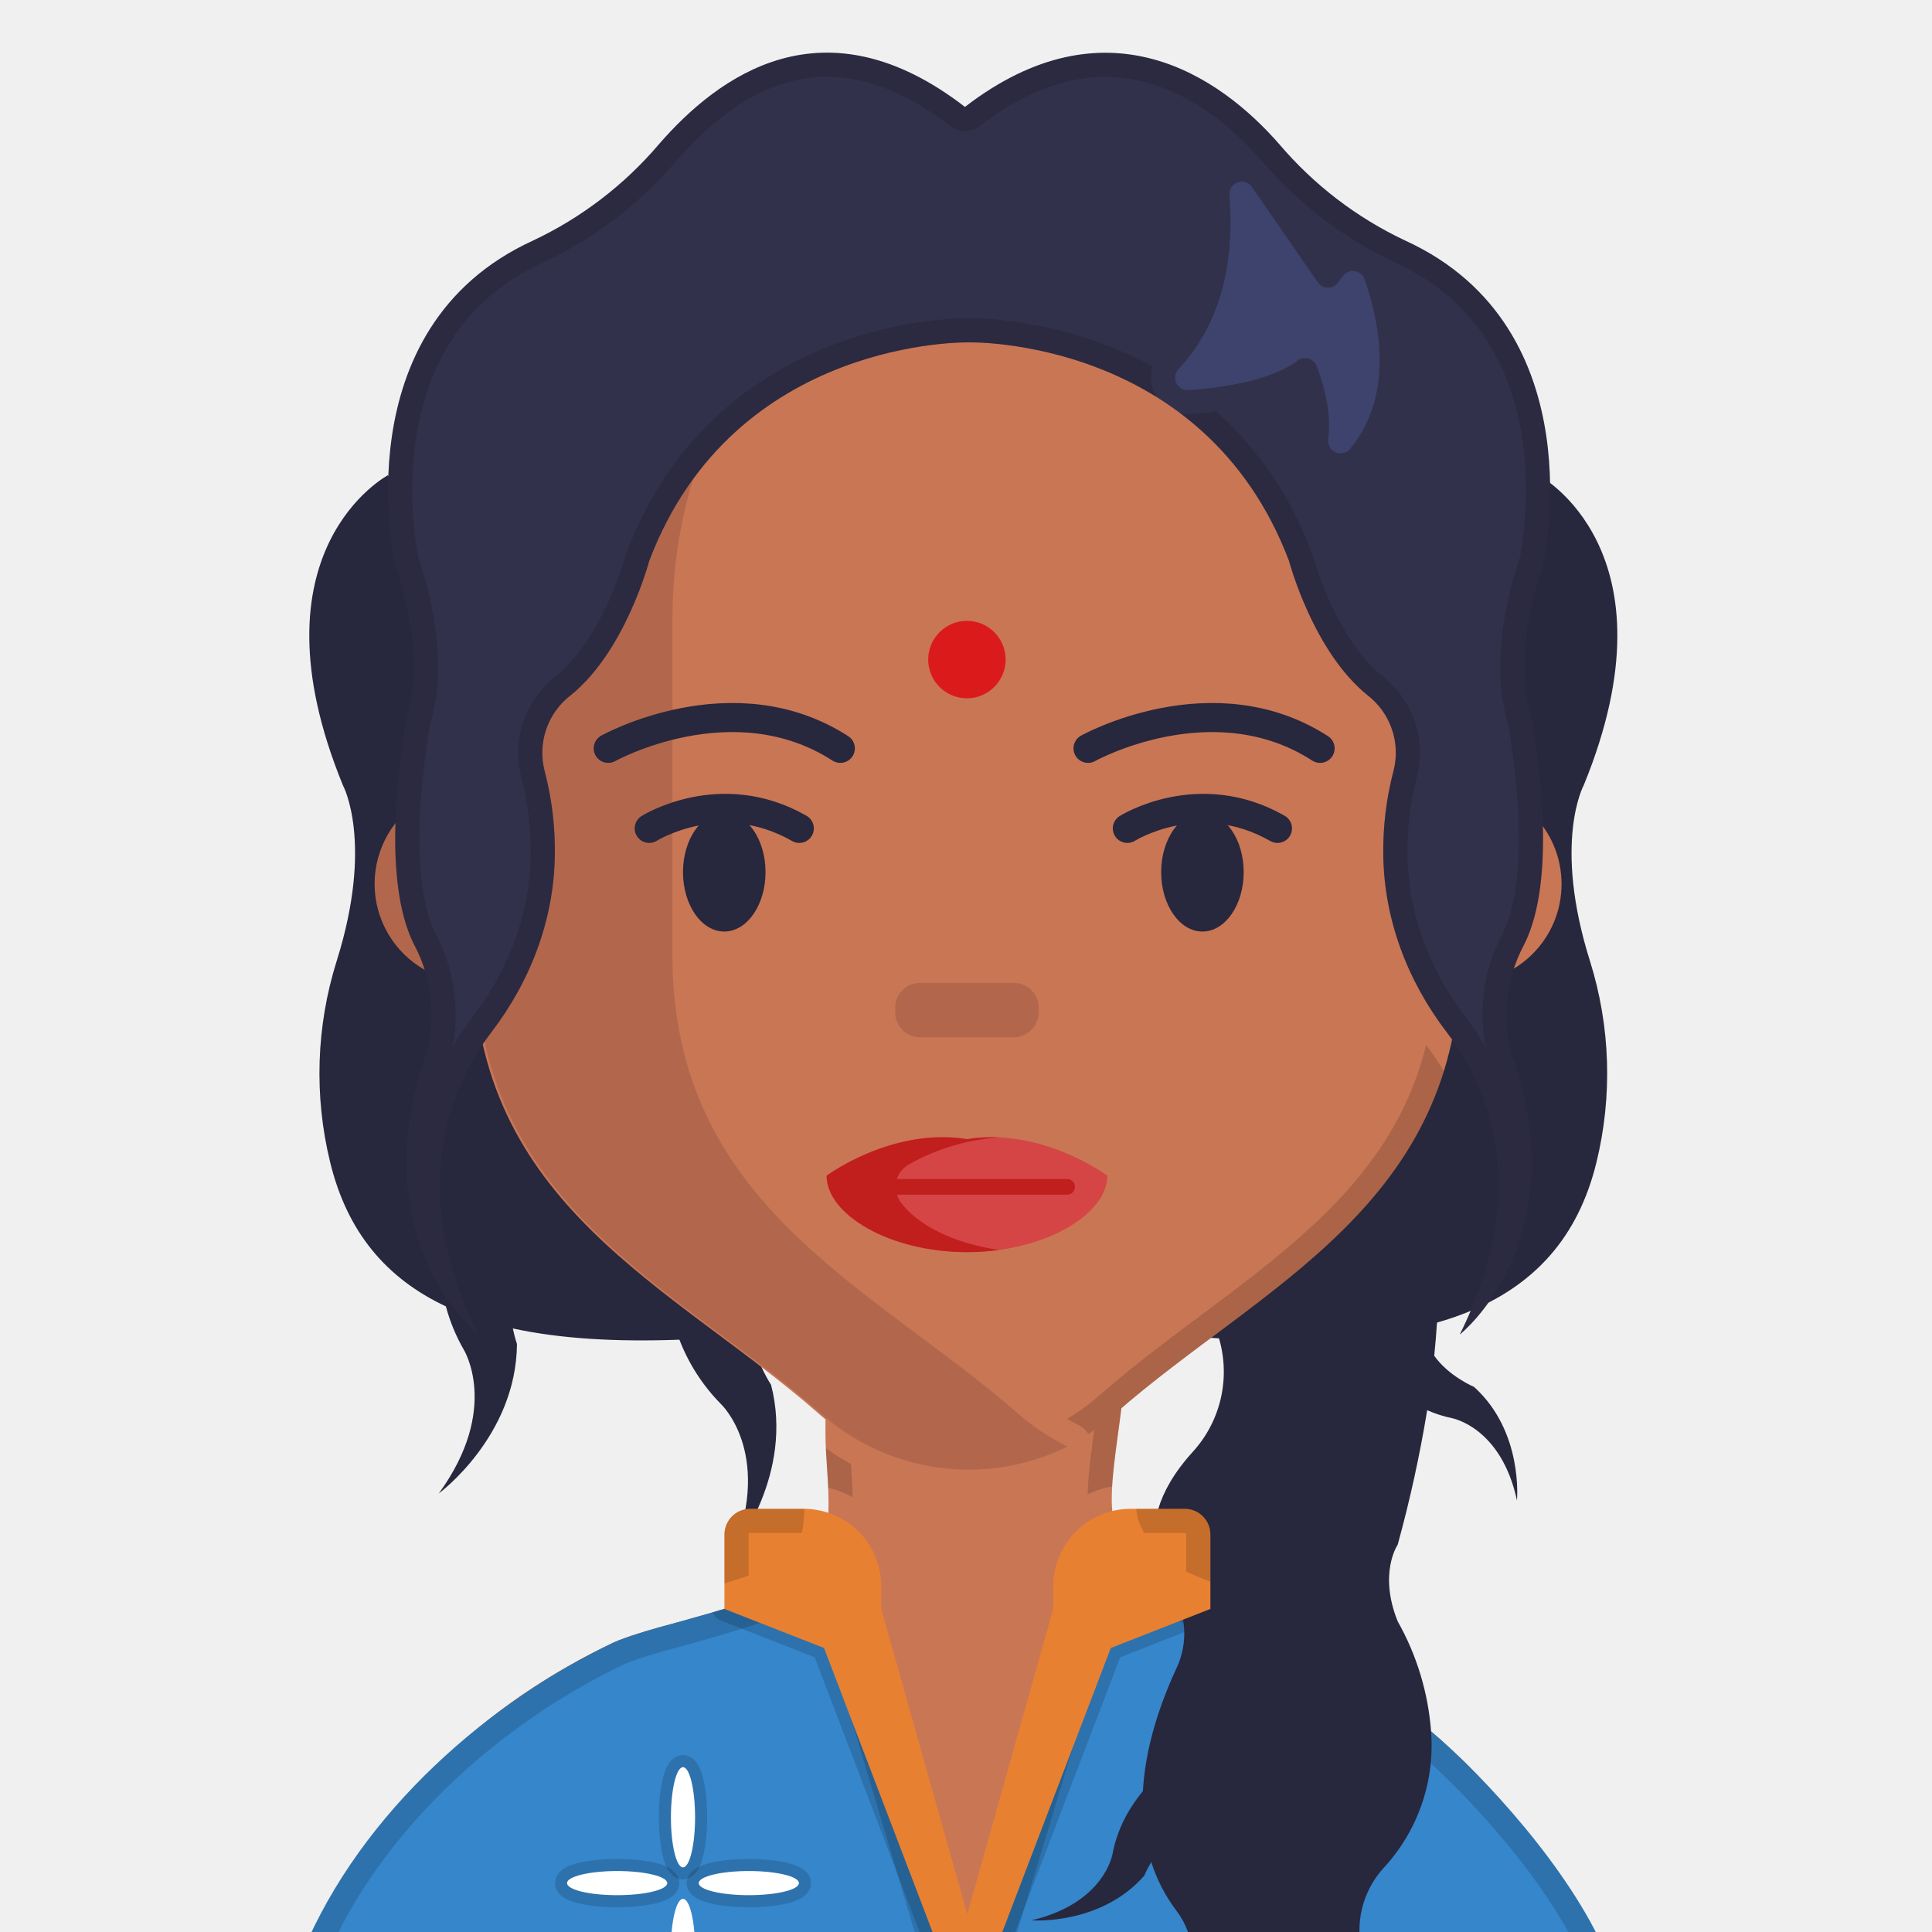
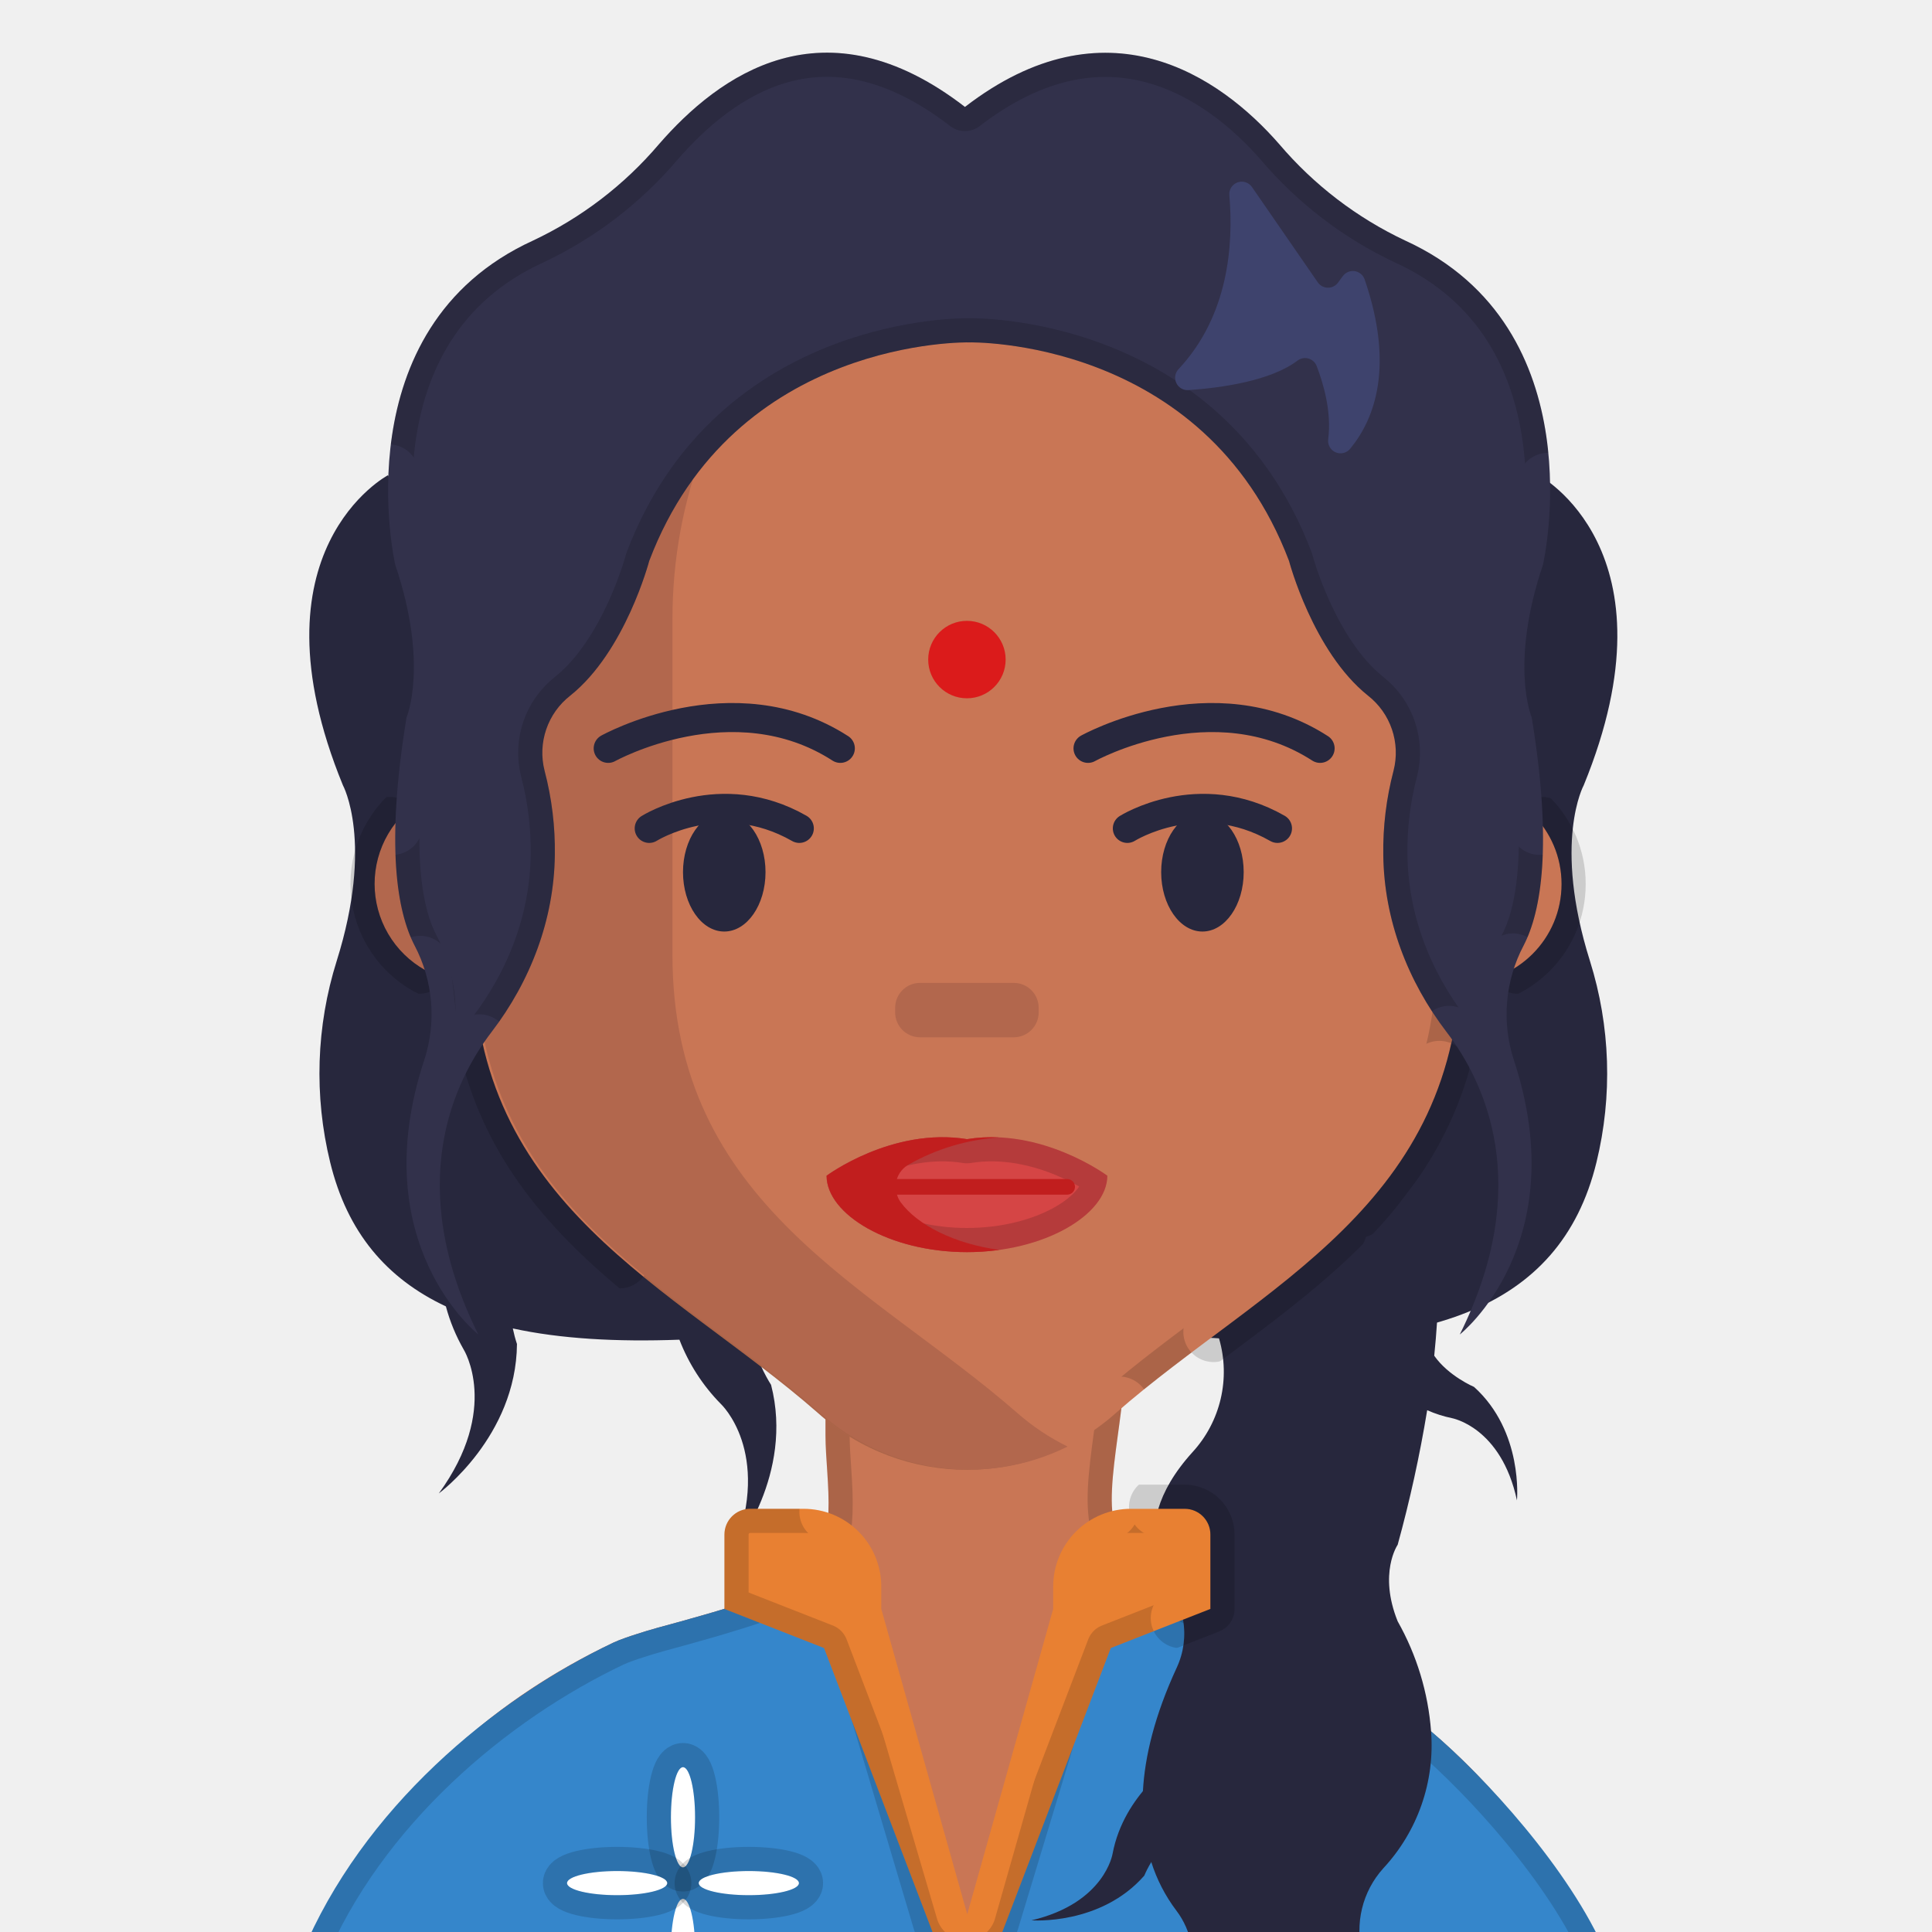
<svg xmlns="http://www.w3.org/2000/svg" id="Layer_1" viewBox="0 0 160 160">
+   <style>.abl{fill:none;stroke:#000;stroke-opacity:0.15;stroke-width:4;stroke-linejoin:round}.abc,.abk{fill:none;stroke:#000;stroke-width:5;stroke-linecap:round;stroke-linejoin:round}.abk{stroke:#fff}</style>
  <defs>
    <style>.cls-1{fill:#a05a47;}.cls-2{fill:#db1b1b;}.cls-3{fill:none;stroke:#27273d;stroke-linecap:round;stroke-width:2.406px;}.cls-4{fill:#c11e1e;}.cls-5{fill:#32314b;}.cls-6{fill:#c97655;}.cls-7{fill:#d54545;}.cls-8{fill:#3e436d;}.cls-9{fill:#b2674d;}.cls-10{fill:#fff;}.cls-11{fill:#3586cb;}.cls-12{fill:#e88032;}.cls-13{fill:#27273d;}</style>
  </defs>
  <g id="Avatars">
    <g id="Artboard">
      <g id="Women">
        <g id="Avatar-Users2_12">
          <g id="Icons">
            <g fill="#c97655">
              <path d="M129.593,156.494c-.261.182-.522.344-.784.533-.894.594-1.798,1.173-2.712,1.739-7.968,4.909-16.672,8.507-25.781,10.656-1.079.259-2.168.495-3.266.708l-.519.1c-21.891,4.166-44.547-.105-63.418-11.956-.976-.616-1.939-1.252-2.888-1.908-.45-.309-.901-.622-1.344-.942,4.971-7.968,11.952-14.651,21.9-19.381.326-.15.66-.283,1-.399.285-.103.598-.21.935-.313,1.031-.344,2.32-.688,3.688-1.059,1.155-.327,2.379-.663,3.565-1.031h0c1.21-.361,2.386-.739,3.438-1.131.289-.11.574-.22.849-.344,1.303-.529,2.327-1.097,2.839-1.681,1.083-1.258,1.44-2.97,1.509-4.812.086-2.169-.241-4.503-.241-6.438v-1.454h0c-.131-8.315-1.244-5.816,5.211-7.982.24-.069.484-.117.732-.144h0c3.475-.519,16.383-1.169,17.789.144,1.292,1.203,1.158,4.073.773,7.219l-.021.182c-.364,2.949-.932,6.115-.736,8.339.034.518.14,1.028.316,1.516.783,2.185,2.366,3.992,4.431,5.053l.316.165c.076.038.151.079.23.113.923.436,1.87.819,2.836,1.148h0c1.093.392,2.258.787,3.468,1.265.571.223,1.141.467,1.719.739l.206.096c.866.406,1.708.825,2.527,1.258,3.697,1.909,7.17,4.224,10.354,6.902,4.392,3.721,8.135,8.147,11.076,13.097Z" id="ab0" />
            </g>
-             <mask id="am0" maskUnits="userSpaceOnUse" x="0" y="0" width="160" height="160">
-               <use href="#ab0" fill="#fff" />
-               <use href="#ab23" fill="#000" stroke="#000" stroke-width="4" stroke-linejoin="round" />
-               <use href="#ab7" fill="#000" stroke="#000" stroke-width="4" stroke-linejoin="round" />
-               <use href="#ab21" fill="#000" stroke="#000" stroke-width="4" stroke-linejoin="round" />
-             </mask>
-             <use href="#ab0" fill="none" stroke="#000" stroke-opacity="0.15" stroke-width="4" stroke-linejoin="round" mask="url(#am0)" />
-             <mask id="ao24_0" maskUnits="userSpaceOnUse" x="0" y="0" width="160" height="160">
+             <mask id="am0" maskUnits="userSpaceOnUse" x="-40" y="-40" width="240" height="240">
              <use href="#ab0" fill="#fff" />
            </mask>
-             <use href="#ab24" fill="none" stroke="#000" stroke-opacity="0.15" stroke-width="2" stroke-linejoin="round" mask="url(#ao24_0)" />
-             <mask id="ao26_0" maskUnits="userSpaceOnUse" x="0" y="0" width="160" height="160">
-               <use href="#ab0" fill="#fff" />
-             </mask>
-             <use href="#ab26" fill="none" stroke="#000" stroke-opacity="0.15" stroke-width="2" stroke-linejoin="round" mask="url(#ao26_0)" />
-             <mask id="ao27_0" maskUnits="userSpaceOnUse" x="0" y="0" width="160" height="160">
-               <use href="#ab0" fill="#fff" />
-             </mask>
-             <use href="#ab27" fill="none" stroke="#000" stroke-opacity="0.15" stroke-width="2" stroke-linejoin="round" mask="url(#ao27_0)" />
+             <use class="abl" href="#ab0" mask="url(#am0)" />
            <g fill="#3586cb">
              <path d="M133,161.794c-.261.182-3.739,4.811-4,5-.894.594-4.086-.566-5,0-7.968,4.909-14.576.479-23.684,2.628-1.079.259-2.168.495-3.266.708l-.519.1c-21.891,4.166-42.659,7.414-61.531-4.436-.976-.616-3.051,1.655-4,1-.45-.309-5.557-4.68-6-5,5-12,15.833-21.02,25.781-25.75.326-.15.66-.283,1-.399.285-.103.598-.21.935-.313,1.031-.344,2.32-.688,3.688-1.059,1.155-.327,2.379-.663,3.565-1.031,1.21-.361,2.386-.739,3.438-1.131.289-.11.574-.22.849-.344l5.672,1.657,7.666,25.761c.317,1.06,1.292,1.786,2.398,1.786s2.081-.726,2.398-1.786l7.707-25.465,6.765-2.025.316.165c.076.038.151.079.23.113.923.436,1.87.819,2.836,1.148,1.093.392,2.258.787,3.468,1.265.571.223,1.141.467,1.719.739l.206.096c.866.406,1.708.825,2.527,1.258,3.697,1.909,7.17,4.224,10.354,6.902,4.394,3.726,11.483,11.411,14.483,18.411Z" id="ab1" />
            </g>
-             <mask id="am1" maskUnits="userSpaceOnUse" x="0" y="0" width="160" height="160">
+             <mask id="am1" maskUnits="userSpaceOnUse" x="-40" y="-40" width="240" height="240">
              <use href="#ab1" fill="#fff" />
            </mask>
-             <use href="#ab1" fill="none" stroke="#000" stroke-opacity="0.15" stroke-width="4" stroke-linejoin="round" mask="url(#am1)" />
-             <mask id="ao23_1" maskUnits="userSpaceOnUse" x="0" y="0" width="160" height="160">
-               <use href="#ab1" fill="#fff" />
-             </mask>
-             <use href="#ab23" fill="none" stroke="#000" stroke-opacity="0.15" stroke-width="2" stroke-linejoin="round" mask="url(#ao23_1)" />
-             <mask id="ao24_1" maskUnits="userSpaceOnUse" x="0" y="0" width="160" height="160">
-               <use href="#ab1" fill="#fff" />
-             </mask>
-             <use href="#ab24" fill="none" stroke="#000" stroke-opacity="0.15" stroke-width="2" stroke-linejoin="round" mask="url(#ao24_1)" />
-             <mask id="ao26_1" maskUnits="userSpaceOnUse" x="0" y="0" width="160" height="160">
-               <use href="#ab1" fill="#fff" />
-             </mask>
-             <use href="#ab26" fill="none" stroke="#000" stroke-opacity="0.15" stroke-width="2" stroke-linejoin="round" mask="url(#ao26_1)" />
-             <mask id="ao27_1" maskUnits="userSpaceOnUse" x="0" y="0" width="160" height="160">
-               <use href="#ab1" fill="#fff" />
-             </mask>
-             <use href="#ab27" fill="none" stroke="#000" stroke-opacity="0.15" stroke-width="2" stroke-linejoin="round" mask="url(#ao27_1)" />
+             <use class="abl" href="#ab1" mask="url(#am1)" />
            <path id="Path-3" class="cls-13" d="M64.586,104.182h-1.193l-31.257-64.831s-11.722,6.188-3.737,25.682c0,0,2.578,4.702-.516,14.551-1.699,5.404-1.886,11.17-.54,16.672,1.416,5.813,4.672,9.625,9.584,11.935.335,1.25.831,2.452,1.475,3.575,0,0,3.056,4.888-2.062,11.914,0,0,6.411-4.716,6.473-12.375-.14-.423-.254-.853-.344-1.289,3.932.856,8.549,1.124,13.798.932.767,1.993,1.938,3.807,3.438,5.328,0,0,4.211,3.932,1.086,12.031,0,0,4.981-6.208,3.066-13.619.017.01-4.627-6.916.729-10.505Z" />
            <path id="Path-4" class="cls-13" d="M125.629,124.257c-1.317-6.112-5.411-6.817-5.411-6.817-.696-.146-1.375-.365-2.025-.653-.617,3.755-1.433,7.475-2.444,11.144,0,0-1.609,2.341,0,6.339,1.583,2.802,2.528,5.918,2.767,9.127.32,4.161-1.114,8.265-3.953,11.323-1.746,1.929-2.394,4.613-1.719,7.126.281,1.125.429,2.278.44,3.438-4.22,1.725-8.567,3.118-13.004,4.166-1.079.259-2.168.495-3.266.708.377-2.028.867-4.033,1.468-6.005.619-2.03.225-4.233-1.059-5.923-.92-1.217-1.625-2.583-2.083-4.039-.586-1.896-.819-3.884-.688-5.864h0c.155-2.836.952-6.225,2.805-10.23.572-1.233.754-2.611.519-3.95h0c-.132-.794-.41-1.558-.818-2.252-.062-.118-.131-.233-.206-.344-1.329-1.922-1.709-4.346-1.031-6.583.43-1.444,1.31-3.022,2.839-4.709,2.325-2.533,3.159-6.096,2.2-9.398h0c-.031-.11-.069-.22-.107-.344,0-.038-.021-.072-.034-.113v-.027l-1.227-3.523,8.295-8.298,7.862-7.886s.801.959,1.622,3.207l.072.199c.872,2.592,1.398,5.287,1.564,8.016.172,2.475.172,4.96,0,7.435-.055.877-.134,1.791-.23,2.75,1.186,1.691,3.297,2.582,3.297,2.582,4.101,3.695,3.554,9.398,3.554,9.398Z" />
            <path id="Path-5" class="cls-13" d="M97.383,145.834s-4.293,2.685-5.242,7.673c0,0-.632,4.097-6.72,5.527,0,0,5.713.443,9.343-3.702,0,0,2.234-5.569,6.531-3.843l-3.912-5.655Z" />
            <path id="Path-6" class="cls-13" d="M127.417,39.351s11.725,6.188,3.74,25.682c0,0-2.582,4.702.516,14.551,1.696,5.404,1.883,11.169.54,16.672-3.039,12.447-14.496,15.792-32.632,14.496l-3.424-6.569,31.261-64.831Z" />
            <g fill="#c97655">
              <path d="M120.961,51.268v27.809c0,20.745-16.5,27.387-28.548,37.94-7.027,6.276-17.647,6.276-24.674,0-12.031-10.553-28.548-17.188-28.548-37.94v-28.091c.096-14.513,7.886-27.084,19.25-33.344.368-.206,10.024-4.008,14.97-4.221.488-.028.983-.034,1.478-.034h10.354c8.363.021,16.431,3.095,22.688,8.645.964.835,1.882,1.722,2.75,2.657,6.172,6.702,9.792,15.36,10.227,24.461h0c.038.705.055,1.406.055,2.118Z" id="ab6" />
            </g>
-             <mask id="am6" maskUnits="userSpaceOnUse" x="0" y="0" width="160" height="160">
+             <mask id="am6" maskUnits="userSpaceOnUse" x="-40" y="-40" width="240" height="240">
              <use href="#ab6" fill="#fff" />
-               <use href="#ab7" fill="#000" stroke="#000" stroke-width="4" stroke-linejoin="round" />
-               <use href="#ab8" fill="#000" stroke="#000" stroke-width="4" stroke-linejoin="round" />
-               <use href="#ab12" fill="#000" stroke="#000" stroke-width="4" stroke-linejoin="round" />
-               <use href="#ab17" fill="#000" stroke="#000" stroke-width="4" stroke-linejoin="round" />
-               <use href="#ab19" fill="#000" stroke="#000" stroke-width="4" stroke-linejoin="round" />
-               <use href="#ab20" fill="#000" stroke="#000" stroke-width="4" stroke-linejoin="round" />
-               <use href="#ab21" fill="#000" stroke="#000" stroke-width="4" stroke-linejoin="round" />
-               <use href="#ab22" fill="#000" stroke="#000" stroke-width="4" stroke-linejoin="round" />
+               <polyline class="abc" points="51.3,104.2 42.8,94.3 39.8,86.7" />
+               <polyline class="abc" points="119.2,88.7 117.0,94.2" />
+               <polyline class="abc" points="116.8,94.3 112.5,100.0" />
+               <polyline class="abc" points="110.7,101.8 107.7,104.8" />
+               <polyline class="abc" points="107.5,105.0 100.5,110.3" />
+               <polyline class="abc" points="92.7,116.5 88.3,119.5" />
            </mask>
-             <use href="#ab6" fill="none" stroke="#000" stroke-opacity="0.15" stroke-width="4" stroke-linejoin="round" mask="url(#am6)" />
+             <use class="abl" href="#ab6" mask="url(#am6)" />
+             <mask id="ao6" maskUnits="userSpaceOnUse" x="-40" y="-40" width="240" height="240">
+               <polyline class="abk" points="51.3,104.2 42.8,94.3 39.8,86.7" />
+               <polyline class="abk" points="119.2,88.7 117.0,94.2" />
+               <polyline class="abk" points="116.8,94.3 112.5,100.0" />
+               <polyline class="abk" points="110.7,101.8 107.7,104.8" />
+               <polyline class="abk" points="107.5,105.0 100.5,110.3" />
+               <use href="#ab6" fill="#000" />
+             </mask>
+             <use class="abl" href="#ab6" mask="url(#ao6)" />
            <g fill="#b2674d">
              <path d="M55.69,79.078v-27.813c0-19.855,14.393-36.152,32.725-37.757-.983-.093-1.977-.134-2.984-.134h-10.35c-19.721,0-35.705,16.968-35.705,37.892v13.75c-2.963-.061-5.728,1.486-7.228,4.042-1.5,2.557-1.5,5.725,0,8.281,1.5,2.557,4.264,4.103,7.228,4.042h.079c1.186,18.937,16.888,25.482,28.462,35.623,5.62,5.032,13.736,6.139,20.498,2.795-1.512-.743-2.918-1.683-4.183-2.795-12.035-10.522-28.542-17.181-28.542-37.926Z" id="ab7" />
            </g>
-             <mask id="am7" maskUnits="userSpaceOnUse" x="0" y="0" width="160" height="160">
-               <use href="#ab7" fill="#fff" />
-               <use href="#ab6" fill="#000" stroke="#000" stroke-width="4" stroke-linejoin="round" />
-               <use href="#ab12" fill="#000" stroke="#000" stroke-width="4" stroke-linejoin="round" />
-               <use href="#ab19" fill="#000" stroke="#000" stroke-width="4" stroke-linejoin="round" />
-               <use href="#ab20" fill="#000" stroke="#000" stroke-width="4" stroke-linejoin="round" />
-               <use href="#ab21" fill="#000" stroke="#000" stroke-width="4" stroke-linejoin="round" />
+             <mask id="ao7" maskUnits="userSpaceOnUse" x="-40" y="-40" width="240" height="240">
+               <polyline class="abk" points="34.7,79.8 31.8,77.0 30.8,74.0 31.2,70.7 32.3,68.5" />
+               <use href="#ab7" fill="#000" />
            </mask>
-             <use href="#ab7" fill="none" stroke="#000" stroke-opacity="0.15" stroke-width="4" stroke-linejoin="round" mask="url(#am7)" />
+             <use class="abl" href="#ab7" mask="url(#ao7)" />
            <g fill="#c97655">
              <circle cx="121.14" cy="73.214" r="8.181" id="ab8" />
            </g>
-             <mask id="am8" maskUnits="userSpaceOnUse" x="0" y="0" width="160" height="160">
-               <use href="#ab8" fill="#fff" />
-               <use href="#ab6" fill="#000" stroke="#000" stroke-width="4" stroke-linejoin="round" />
-               <use href="#ab17" fill="#000" stroke="#000" stroke-width="4" stroke-linejoin="round" />
-               <use href="#ab21" fill="#000" stroke="#000" stroke-width="4" stroke-linejoin="round" />
+             <mask id="ao8" maskUnits="userSpaceOnUse" x="-40" y="-40" width="240" height="240">
+               <polyline class="abk" points="127.7,68.5 129.2,71.7 129.2,74.3 127.8,77.7 125.7,79.8" />
+               <use href="#ab8" fill="#000" />
            </mask>
-             <use href="#ab8" fill="none" stroke="#000" stroke-opacity="0.15" stroke-width="4" stroke-linejoin="round" mask="url(#am8)" />
+             <use class="abl" href="#ab8" mask="url(#ao8)" />
            <path id="Path-9" class="cls-3" d="M50.369,61.976s10.313-5.744,19.223,0" />
            <path id="Path-10" class="cls-3" d="M90.106,61.976s10.312-5.744,19.219,0" />
            <ellipse id="Oval-2" class="cls-13" cx="99.58" cy="72.227" rx="3.417" ry="4.919" />
-             <g fill="#b2674d">
-               <rect x="74.132" y="81.398" width="11.887" height="4.507" rx="2.065" ry="2.065" id="ab12" />
-             </g>
+             <rect id="Rectangle" class="cls-9" x="74.132" y="81.398" width="11.887" height="4.507" rx="2.065" ry="2.065" />
            <path id="Path-11" class="cls-3" d="M93.362,68.604s5.906-3.73,12.433,0" />
            <ellipse id="Oval-3" class="cls-13" cx="59.98" cy="72.227" rx="3.417" ry="4.919" />
            <path id="Path-12" class="cls-3" d="M53.765,68.604s5.906-3.73,12.43,0" />
            <path id="Path-13" class="cls-1" d="M39.609,69.962c-1.188-.039-2.302.573-2.907,1.595s-.605,2.294,0,3.316,1.72,1.634,2.907,1.595v-6.507Z" />
-             <g fill="#b2674d">
-               <path d="M121.143,76.469c1.756-.057,3.15-1.497,3.15-3.254s-1.394-3.197-3.15-3.254v6.507Z" id="ab17" />
-             </g>
+             <path id="Path-14" class="cls-9" d="M121.143,76.469c1.756-.057,3.15-1.497,3.15-3.254s-1.394-3.197-3.15-3.254v6.507Z" />
            <circle id="Oval-4" class="cls-2" cx="80.076" cy="54.623" r="3.207" />
            <g fill="#d54545">
              <path d="M80.076,94.34c-6.215-1.011-11.629,3.028-11.629,3.028,0,3.211,5.208,6.328,11.629,6.328h0c6.421,0,11.629-3.118,11.629-6.328,0,0-5.414-4.039-11.629-3.028Z" id="ab19" />
            </g>
-             <g fill="#c11e1e">
-               <path d="M88.35,97.644h-14.073c.162-.511.512-.941.98-1.203,2.297-1.302,4.859-2.069,7.494-2.245-.888-.047-1.779.002-2.657.144-6.215-1.007-11.633,3.028-11.633,3.028,0,3.207,5.208,6.328,11.633,6.328.891-0,1.781-.061,2.664-.182-3.737-.516-6.779-2.062-8.164-3.943-.139-.193-.244-.408-.309-.636h14.094c.357,0,.646-.289.646-.646,0-.357-.289-.646-.646-.646h-.028Z" id="ab20" />
-             </g>
+             <mask id="am19" maskUnits="userSpaceOnUse" x="-40" y="-40" width="240" height="240">
+               <use href="#ab19" fill="#fff" />
+             </mask>
+             <use class="abl" href="#ab19" mask="url(#am19)" />
+             <path id="Path-16" class="cls-4" d="M88.35,97.644h-14.073c.162-.511.512-.941.98-1.203,2.297-1.302,4.859-2.069,7.494-2.245-.888-.047-1.779.002-2.657.144-6.215-1.007-11.633,3.028-11.633,3.028,0,3.207,5.208,6.328,11.633,6.328.891-0,1.781-.061,2.664-.182-3.737-.516-6.779-2.062-8.164-3.943-.139-.193-.244-.408-.309-.636h14.094c.357,0,.646-.289.646-.646,0-.357-.289-.646-.646-.646h-.028Z" />
            <g fill="#32314b">
              <path d="M116.369,19.922c-4.001-1.885-7.553-4.603-10.419-7.972-4.95-5.682-14.352-12.103-26.036-3.094-11.688-9.023-20.398-2.602-25.348,3.094-2.866,3.369-6.418,6.087-10.419,7.972-15.929,7.281-11.416,26.837-11.416,26.837,2.802,8.322.935,12.664.935,12.664-1.739,10.612-.784,16.07.667,18.879,1.536,2.915,1.828,6.326.811,9.46-5.05,15.262,4.469,22.756,4.469,22.756-6.157-12.375-2.062-20.914,1.083-25.035,3.238-4.228,5.187-9.329,5.253-14.654.037-2.361-.248-4.715-.849-6.999-.592-2.316.247-4.762,2.135-6.229,4.562-3.647,6.531-11.148,6.531-11.148,7.037-18.562,26.493-18.098,26.493-18.098h0s19.456-.457,26.493,18.098c0,0,1.973,7.501,6.531,11.148,1.884,1.469,2.718,3.915,2.124,6.229-.601,2.283-.886,4.638-.849,6.999.065,5.325,2.014,10.426,5.252,14.654,3.152,4.125,7.239,12.647,1.083,25.035,0,0,9.515-7.494,4.469-22.756-1.016-3.137-.719-6.552.822-9.467,1.451-2.808,2.406-8.267.667-18.879,0,0-1.867-4.342.935-12.664-.003.007,4.513-19.549-11.416-26.83Z" id="ab21" />
            </g>
-             <mask id="am21" maskUnits="userSpaceOnUse" x="0" y="0" width="160" height="160">
+             <mask id="am21" maskUnits="userSpaceOnUse" x="-40" y="-40" width="240" height="240">
              <use href="#ab21" fill="#fff" />
-               <use href="#ab22" fill="#000" stroke="#000" stroke-width="4" stroke-linejoin="round" />
+               <polyline class="abc" points="121.3,109.8 122.8,104.7" />
+               <polyline class="abc" points="122.8,104.3 123.8,101.0 123.5,93.3 120.0,85.8" />
+               <polyline class="abc" points="39.7,86.5 36.5,94.0 36.5,99.3" />
+               <polyline class="abc" points="36.5,99.7 36.8,103.7 39.2,109.3" />
+               <polyline class="abc" points="39.2,109.7 35.8,106.0" />
+               <polyline class="abc" points="35.8,105.7 34.2,102.0 33.8,99.0" />
+               <polyline class="abc" points="33.7,98.8 33.5,93.7 35.5,86.0 34.8,80.0" />
+               <polyline class="abc" points="32.5,68.3 34.2,53.3 32.2,45.0 32.2,39.3" />
+               <polyline class="abc" points="128.2,40.0 127.8,46.0 126.2,52.0 127.5,68.3" />
+               <polyline class="abc" points="125.3,79.8 124.5,84.7 126.5,92.3 126.0,101.5" />
+               <polyline class="abc" points="125.8,101.7 123.3,107.5" />
            </mask>
-             <use href="#ab21" fill="none" stroke="#000" stroke-opacity="0.15" stroke-width="4" stroke-linejoin="round" mask="url(#am21)" />
-             <g fill="#3e436d">
-               <path d="M101.811,16.189c.344,4.06-.055,9.938-4.197,14.369-.302.308-.38.77-.197,1.16.183.39.589.625,1.019.589,2.75-.193,6.775-.763,8.996-2.427.257-.206.596-.278.914-.192.318.086.576.318.694.625.56,1.451,1.251,3.809.956,6.06-.063.464.195.912.627,1.091.433.179.932.044,1.215-.328,1.987-2.427,3.658-6.758,1.179-13.987-.123-.368-.442-.636-.826-.694-.384-.057-.767.106-.993.422l-.382.522c-.197.273-.516.433-.853.427-.337-.005-.65-.175-.838-.455l-5.428-7.862c-.262-.398-.762-.565-1.21-.404-.448.161-.728.608-.677,1.082h0Z" id="ab22" />
-             </g>
+             <use class="abl" href="#ab21" mask="url(#am21)" />
+             <path id="Path-18" class="cls-8" d="M101.811,16.189c.344,4.06-.055,9.938-4.197,14.369-.302.308-.38.77-.197,1.16.183.39.589.625,1.019.589,2.75-.193,6.775-.763,8.996-2.427.257-.206.596-.278.914-.192.318.086.576.318.694.625.56,1.451,1.251,3.809.956,6.06-.063.464.195.912.627,1.091.433.179.932.044,1.215-.328,1.987-2.427,3.658-6.758,1.179-13.987-.123-.368-.442-.636-.826-.694-.384-.057-.767.106-.993.422l-.382.522c-.197.273-.516.433-.853.427-.337-.005-.65-.175-.838-.455l-5.428-7.862c-.262-.398-.762-.565-1.21-.404-.448.161-.728.608-.677,1.082h0Z" />
            <g fill="#e88032">
              <path d="M87.219,131.39v1.856l-7.116,25.283-7.119-25.283v-1.856c.001-1.707-.677-3.345-1.884-4.552-1.207-1.208-2.844-1.886-4.551-1.886h-4.424c-1.176.002-2.129.955-2.131,2.131v6.163l8.25,3.235,10.065,26.348c.286.75,1.005,1.245,1.808,1.245s1.522-.495,1.808-1.245l10.065-26.348,8.25-3.235v-6.163c0-1.177-.954-2.131-2.131-2.131h-4.441c-1.71-.004-3.35.673-4.56,1.881-1.21,1.208-1.889,2.848-1.888,4.557Z" id="ab23" />
            </g>
-             <mask id="am23" maskUnits="userSpaceOnUse" x="0" y="0" width="160" height="160">
+             <mask id="am23" maskUnits="userSpaceOnUse" x="-40" y="-40" width="240" height="240">
              <use href="#ab23" fill="#fff" />
-               <use href="#ab0" fill="#000" stroke="#000" stroke-width="4" stroke-linejoin="round" />
-               <use href="#ab1" fill="#000" stroke="#000" stroke-width="4" stroke-linejoin="round" />
+               <polyline class="abc" points="68.7,125.2 72.5,129.0 72.8,133.7 80.0,158.2 86.8,134.3 87.5,128.7 89.0,126.5 91.8,125.0" />
+               <polyline class="abc" points="96.0,124.8 98.7,124.8 100.2,126.7 100.2,133.0 97.8,134.0" />
            </mask>
-             <use href="#ab23" fill="none" stroke="#000" stroke-opacity="0.15" stroke-width="4" stroke-linejoin="round" mask="url(#am23)" />
-             <mask id="ao24_23" maskUnits="userSpaceOnUse" x="0" y="0" width="160" height="160">
-               <use href="#ab23" fill="#fff" />
+             <use class="abl" href="#ab23" mask="url(#am23)" />
+             <mask id="ao23" maskUnits="userSpaceOnUse" x="-40" y="-40" width="240" height="240">
+               <polyline class="abk" points="96.0,124.8 98.7,124.8 100.2,126.7 100.2,133.0 97.8,134.0" />
+               <use href="#ab23" fill="#000" />
            </mask>
-             <use href="#ab24" fill="none" stroke="#000" stroke-opacity="0.15" stroke-width="2" stroke-linejoin="round" mask="url(#ao24_23)" />
-             <mask id="ao26_23" maskUnits="userSpaceOnUse" x="0" y="0" width="160" height="160">
-               <use href="#ab23" fill="#fff" />
-             </mask>
-             <use href="#ab26" fill="none" stroke="#000" stroke-opacity="0.15" stroke-width="2" stroke-linejoin="round" mask="url(#ao26_23)" />
+             <use class="abl" href="#ab23" mask="url(#ao23)" />
            <g fill="#fff">
              <ellipse cx="56.563" cy="150.499" rx="1" ry="4.149" id="ab24" />
            </g>
-             <mask id="am24" maskUnits="userSpaceOnUse" x="0" y="0" width="160" height="160">
-               <use href="#ab24" fill="#fff" />
-               <use href="#ab0" fill="#000" stroke="#000" stroke-width="4" stroke-linejoin="round" />
-               <use href="#ab1" fill="#000" stroke="#000" stroke-width="4" stroke-linejoin="round" />
-               <use href="#ab23" fill="#000" stroke="#000" stroke-width="4" stroke-linejoin="round" />
+             <mask id="ao24" maskUnits="userSpaceOnUse" x="-40" y="-40" width="240" height="240">
+               <polyline class="abk" points="56.3,154.5 55.5,153.0 55.5,147.7 56.3,146.2 57.5,149.3 57.2,153.3 56.3,154.5" />
+               <use href="#ab24" fill="#000" />
            </mask>
-             <use href="#ab24" fill="none" stroke="#000" stroke-opacity="0.15" stroke-width="4" stroke-linejoin="round" mask="url(#am24)" />
+             <use class="abl" href="#ab24" mask="url(#ao24)" />
            <ellipse id="Oval-6" class="cls-10" cx="56.563" cy="161.403" rx="1" ry="4.149" />
            <g fill="#fff">
              <ellipse cx="62.015" cy="155.951" rx="4.149" ry="1" id="ab26" />
            </g>
-             <mask id="am26" maskUnits="userSpaceOnUse" x="0" y="0" width="160" height="160">
-               <use href="#ab26" fill="#fff" />
-               <use href="#ab0" fill="#000" stroke="#000" stroke-width="4" stroke-linejoin="round" />
-               <use href="#ab1" fill="#000" stroke="#000" stroke-width="4" stroke-linejoin="round" />
-               <use href="#ab23" fill="#000" stroke="#000" stroke-width="4" stroke-linejoin="round" />
+             <mask id="ao26" maskUnits="userSpaceOnUse" x="-40" y="-40" width="240" height="240">
+               <polyline class="abk" points="63.7,156.8 60.0,156.8 57.8,155.7 59.7,154.8 64.0,154.8 65.8,156.0 63.7,156.8" />
+               <use href="#ab26" fill="#000" />
            </mask>
-             <use href="#ab26" fill="none" stroke="#000" stroke-opacity="0.15" stroke-width="4" stroke-linejoin="round" mask="url(#am26)" />
+             <use class="abl" href="#ab26" mask="url(#ao26)" />
            <g fill="#fff">
              <ellipse cx="51.108" cy="155.951" rx="4.149" ry="1" id="ab27" />
            </g>
-             <mask id="am27" maskUnits="userSpaceOnUse" x="0" y="0" width="160" height="160">
-               <use href="#ab27" fill="#fff" />
-               <use href="#ab0" fill="#000" stroke="#000" stroke-width="4" stroke-linejoin="round" />
-               <use href="#ab1" fill="#000" stroke="#000" stroke-width="4" stroke-linejoin="round" />
+             <mask id="ao27" maskUnits="userSpaceOnUse" x="-40" y="-40" width="240" height="240">
+               <polyline class="abk" points="52.7,156.8 49.3,156.8 46.8,155.7 48.7,154.8 53.3,154.8 55.2,155.7 52.7,156.8" />
+               <use href="#ab27" fill="#000" />
            </mask>
-             <use href="#ab27" fill="none" stroke="#000" stroke-opacity="0.15" stroke-width="4" stroke-linejoin="round" mask="url(#am27)" />
+             <use class="abl" href="#ab27" mask="url(#ao27)" />
          </g>
        </g>
      </g>
    </g>
  </g>
</svg>
